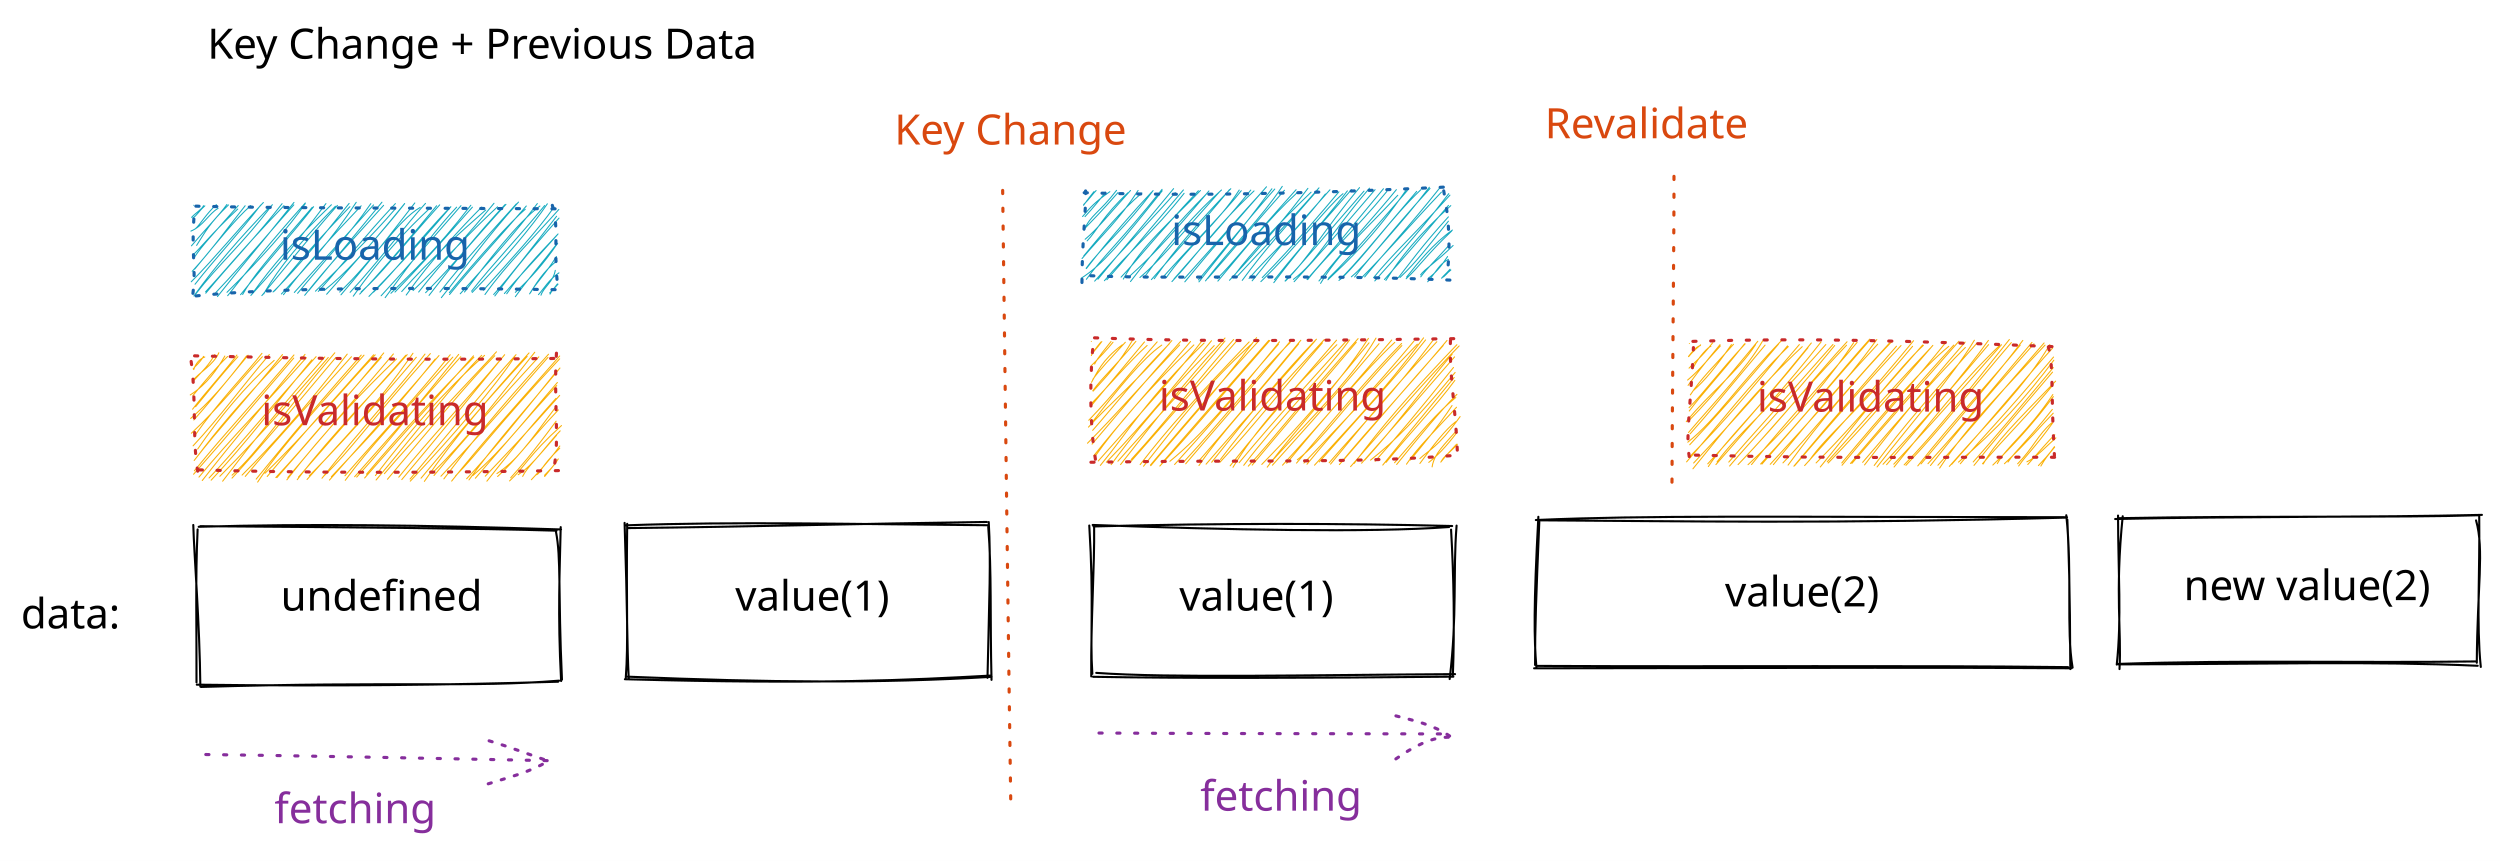
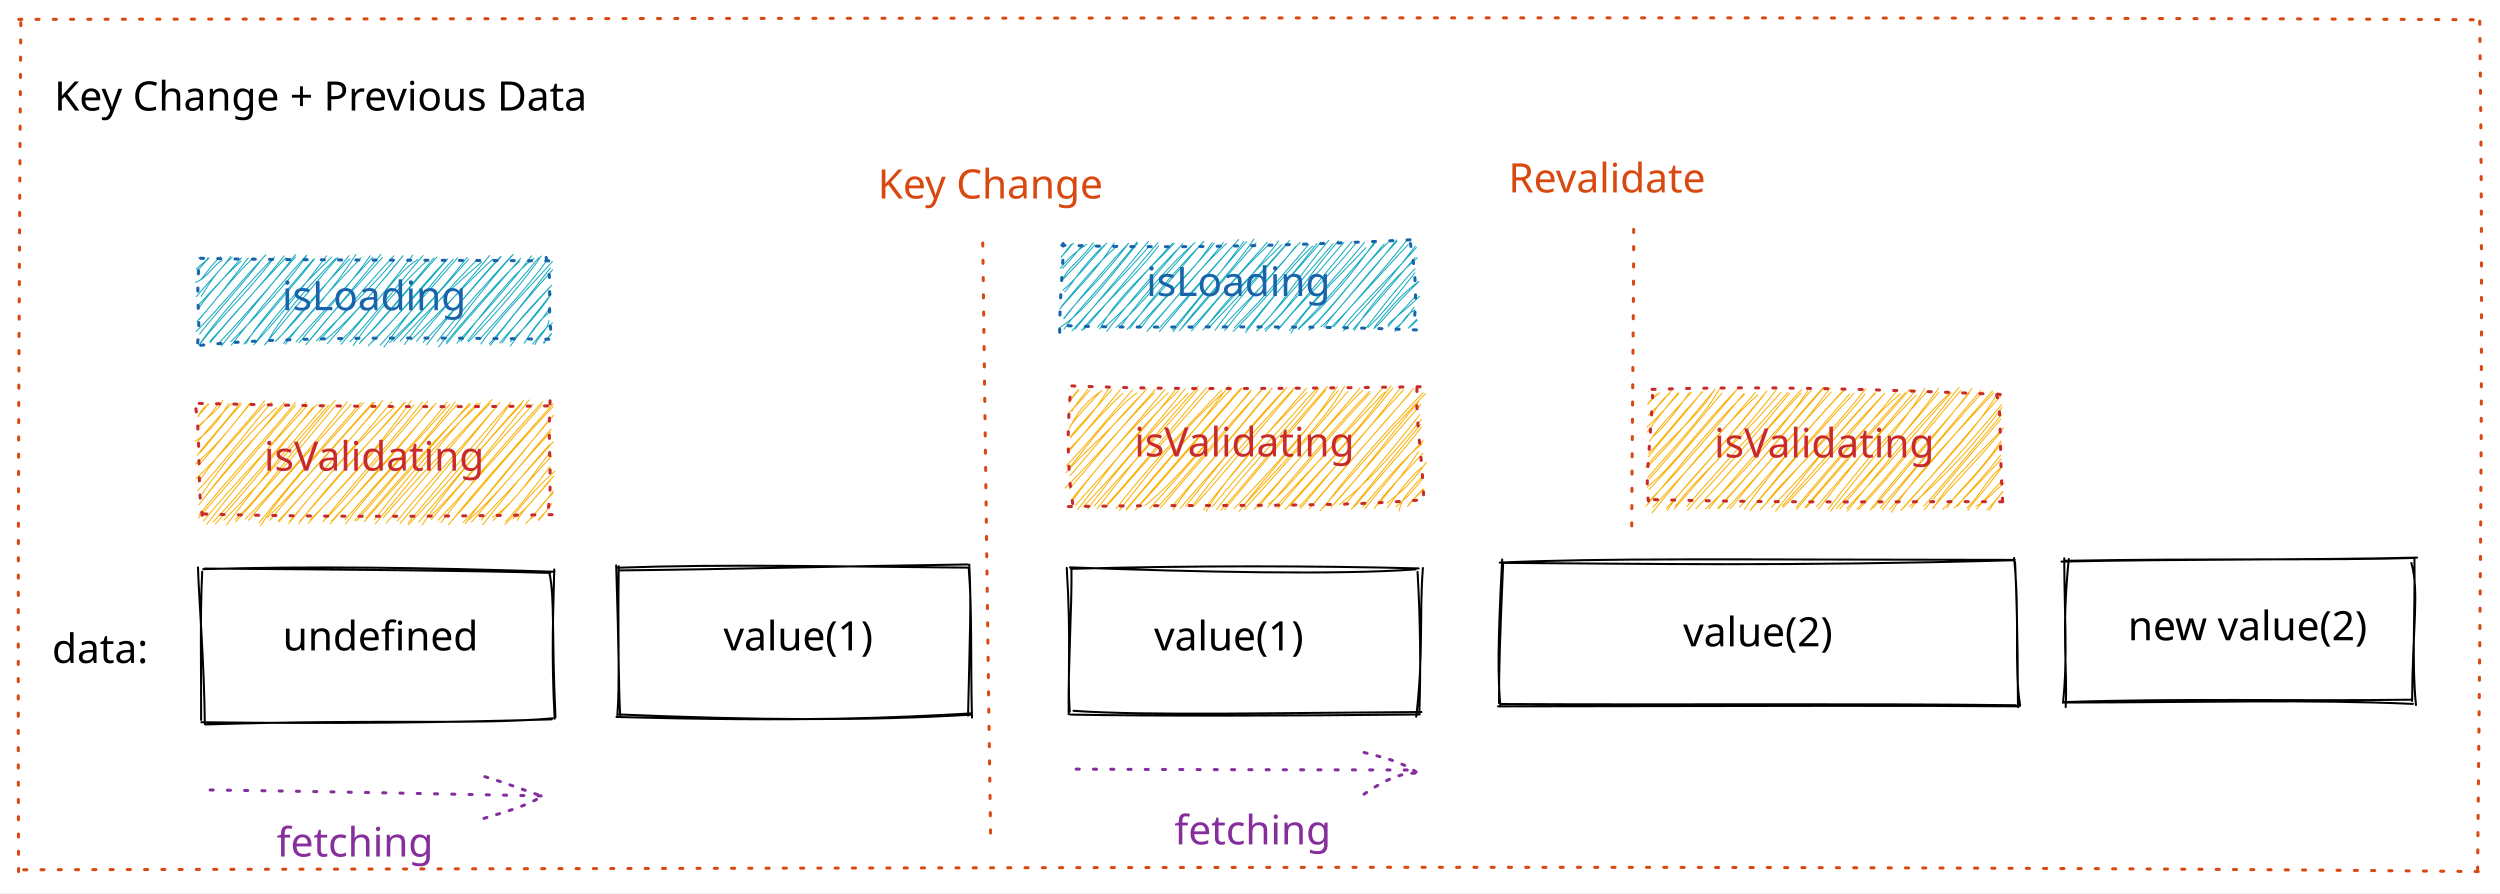
- <svg xmlns="http://www.w3.org/2000/svg" version="1.1" viewBox="0 0 1193.5 411" width="2387" height="822">
+ <svg xmlns="http://www.w3.org/2000/svg" version="1.1" viewBox="0 0 1230.908 439.739" width="2461.815" height="879.479">
  <defs>
    <style>
      @font-face {
        font-family: "Virgil";
        src: url("https://excalidraw.com/Virgil.woff2");
      }
      @font-face {
        font-family: "Cascadia";
        src: url("https://excalidraw.com/Cascadia.woff2");
      }
    </style>
  </defs>
-   <rect x="0" y="0" width="1193.5" height="411" fill="#ffffff" />
-   <g stroke-linecap="round" transform="translate(94 252) rotate(0 86.5 37)">
+   <rect x="0" y="0" width="1230.908" height="439.739" fill="#ffffff" />
+   <g stroke-linecap="round" transform="translate(99.20874 280.7395) rotate(0 86.5 37)">
    <path d="M1.62 -0.8 C67.53 -0.34, 135.26 0.2, 171.68 1.35 M0.85 -0.51 C54.2 -2.07, 107.34 -1.36, 173.83 0.76 M171.38 1.67 C173.96 14.48, 172.36 29.92, 174.28 72.45 M173.68 -0.35 C173.28 19.87, 172.14 40.84, 173.88 73.12 M172.94 72.94 C131.91 76.31, 94.99 73.18, 1.94 75.95 M172.46 73.45 C119.86 75.03, 65.71 75.69, -0.05 74.86 M1.65 75.79 C1.32 45.04, -1.27 14.32, -1.73 -1.37 M-0.19 73.73 C-0.09 48.64, -0.76 23.93, 0.34 0.76" stroke="#000000" stroke-width="1" fill="none" />
  </g>
-   <g transform="translate(134 273.5) rotate(0 45 13)">
+   <g transform="translate(139.2087 302.2395) rotate(0 45 13)">
    <text x="0" y="18" font-family="Virgil, Segoe UI Emoji" font-size="20px" fill="#000000" text-anchor="start" style="white-space: pre;" direction="ltr">undefined</text>
  </g>
-   <g stroke-linecap="round" transform="translate(92.5 170) rotate(0 86.5 28)">
+   <g stroke-linecap="round" transform="translate(97.70874 198.7395) rotate(0 86.5 28)">
    <path d="M0 0 C0 0, 0 0, 0 0 M0 0 C0 0, 0 0, 0 0 M0 6.43 C0.9 3.43, 2.97 1.24, 5.26 0.44 M-0.27 6.13 C0.83 4.59, 2.59 3.6, 4.69 0.14 M-0.72 11.92 C2.61 7.83, 9.55 4.11, 11.97 -1.59 M0.19 11.45 C4.4 6.92, 7.41 4.05, 10.01 -0.69 M-1.67 18.54 C6.48 13.39, 11.28 6.09, 14.84 -0.02 M-0.48 18.95 C4.42 12.94, 10.37 5.83, 16.15 0.19 M-0.56 25.36 C6.59 16.11, 12.22 10.5, 20.6 -0.48 M0.88 24.16 C6.21 17.92, 11.53 10.69, 21.08 0.29 M-1.46 29.75 C6.95 22.5, 15.09 13.39, 25.21 -0.11 M0.02 30.51 C6.08 23.8, 11.31 17.25, 25.94 -0.43 M0.13 38.53 C11.63 21.79, 26.1 7.19, 32.55 -1.32 M-1.14 36.83 C12.64 24.05, 23.41 10, 32.75 0.29 M1.87 44.37 C12.12 29.52, 24.46 14.41, 38.38 2.05 M-0.32 42.84 C12.39 29.26, 23.7 13.72, 36.07 -0.74 M1.43 48.26 C11.09 35.43, 21.02 23.54, 42.38 0.87 M0.2 49.82 C11.94 34.62, 25.01 20.8, 42.36 -0.73 M-0.08 56.4 C17.39 36.7, 33.57 17.29, 47.72 0.95 M0.31 54.76 C15.41 36.09, 30.49 20.3, 47.83 -0.54 M4.06 59.4 C19.1 40.21, 34.47 22.04, 53.11 -0.82 M2.49 57.76 C17.75 39.23, 34.04 22.9, 53.77 0.76 M8.31 59.24 C25.41 41.05, 37.66 24.45, 56.39 1.77 M7.31 58.19 C19.57 45.32, 29.1 33.07, 58.4 0.27 M13.79 59.72 C24.45 45.88, 34.11 32.95, 62.54 0.4 M12.47 57.38 C33.5 36.23, 53.97 12.57, 64.21 0.67 M18.28 56.85 C31.62 44.83, 40.09 30.36, 67.33 -1.57 M18.27 58.25 C30.86 44.67, 42.91 30.31, 67.81 0.66 M23.07 56.81 C38.98 40.91, 51.95 26.22, 73.26 -0.94 M24.6 57.43 C39.3 39.86, 54.9 23.21, 75.26 0.32 M30.5 60.15 C42.4 42.19, 58.87 25, 81.26 -0.44 M29.81 58.72 C39.98 46.39, 49.82 33.76, 79.94 -0.47 M34 55.94 C53.51 37.24, 71.38 15.42, 86.63 -0.6 M35.07 57.46 C48.27 41.58, 62.97 25.07, 85.86 -0.61 M39.7 58 C60.11 34.83, 79.02 12.63, 90.69 -1.5 M39.18 57.97 C54.31 41.89, 69.04 23.39, 89.53 0.63 M44.46 59.06 C62.58 35.7, 81.39 16.17, 96.78 1.36 M44.94 57.92 C61.75 37.77, 78.34 19.14, 95.3 -1.02 M49.41 58.99 C66.96 36.09, 86.65 16.81, 101.89 -0.68 M49.99 57.78 C65.12 40.54, 79.91 23.52, 101.2 -0.38 M54.09 58.89 C70.55 40.31, 85.55 26.16, 104.65 -1.36 M55.14 57.16 C75.68 36.51, 94.69 13.99, 106.25 0.56 M61.93 57.41 C74.05 46.06, 85.15 30.04, 112.94 -1.19 M61.22 58.31 C80.16 34.44, 99.9 13.05, 110.39 -0.95 M65.69 57.58 C78.51 43.75, 90.11 32.85, 115.28 1.39 M64.78 59.18 C83.6 37.89, 101.26 18.37, 117.07 -0.25 M72.33 59.3 C83.35 44.26, 98.23 28.61, 123.68 0.48 M72.19 57.13 C89.06 37.6, 106.6 19.24, 122.44 -0.64 M77.8 57.76 C95.32 38.61, 113.86 14.5, 126.47 -0.8 M76.8 57.59 C87.11 45.82, 100.32 31.16, 127.45 0.31 M82.48 56.38 C98.95 36.79, 117.78 16.49, 133.73 0.55 M81.59 58.18 C96.75 40.78, 110.56 25.89, 133.53 -0.12 M86.74 57.02 C102.49 36.53, 119.77 16.42, 138.83 -0.34 M87.05 59.15 C106.96 35.53, 125.45 11.46, 137.46 -0.36 M91.02 56.13 C105.24 39.43, 121.26 22.92, 144.51 -2.04 M92.48 58.79 C113.1 34.39, 131.72 11.73, 143.7 -0.17 M99.32 58.95 C115 40.35, 129.36 22.75, 148.42 -0.66 M97.88 57.79 C113.26 38.63, 130.11 21.19, 147.21 0.78 M103.37 59.7 C124.41 37.46, 144.52 13.62, 153.2 0.37 M103.26 58.69 C122.38 36.13, 139.63 14.99, 153.85 -0.68 M110.09 59.81 C124.81 38.38, 140.87 19.86, 160.06 -1.51 M108.5 58.29 C121.67 42.59, 135.61 25.75, 159.16 0.17 M113.74 56.01 C130.33 39.67, 142.01 24.29, 162.79 -1.83 M114.7 57.01 C130.47 38.07, 148.15 18.33, 164.74 0.35 M119.41 58.62 C132.25 41.81, 143.59 27.53, 169.36 -0.89 M118 57.35 C129.5 45.1, 139.75 34.37, 169.1 0.61 M123.12 59.67 C136.66 42.72, 148.26 29.85, 174.69 -0.04 M124.93 57.25 C135.82 46.25, 144.75 33.3, 174.68 1.31 M131.39 59.11 C144.78 40.44, 159.89 23.98, 174.82 5.7 M130.29 58.54 C141.73 46.31, 152.54 32.96, 173.33 7.12 M133.27 57 C148.45 43.83, 159.88 28.28, 173.59 12.61 M134.44 58.3 C146.1 44.84, 158.33 30.41, 173.28 14.06 M139.94 59.71 C148.68 48.78, 157.32 37.49, 172.92 20.18 M139.17 57.33 C148.42 47.55, 157.7 37.99, 174.68 18.79 M144.75 56.07 C154.06 49.82, 158.75 43.19, 172.97 24.11 M145.07 57.47 C153.9 49.56, 160.45 40.06, 174.05 25.7 M150.77 59.59 C157.58 53.41, 160.27 46.91, 175.55 33.17 M151.3 58.09 C155.87 52.93, 160.84 47.52, 172.98 31.08 M154.88 56.63 C162.7 51.61, 168.91 41.69, 174.94 35.7 M157.02 57.43 C159.19 53.09, 163.36 49.4, 173.21 37.79 M163.24 56.7 C165.47 56.56, 165.32 52.82, 174.72 44 M161.19 59.02 C164.99 54.86, 168.47 51.52, 174.75 42.93 M167.46 56.91 C169.09 55.14, 172.22 52.27, 173.78 49.41 M167.51 57.49 C169.8 54.7, 172.49 51.48, 174.02 49.1" stroke="#fab005" stroke-width="0.5" fill="none" />
    <path d="M0.4 -0.12 C55.15 1.12, 106.96 2.04, 173.26 1.11 M173.15 -1.39 C171.66 21.28, 175.14 44.02, 171.28 55.6 M174.11 54.66 C112.08 55.73, 53.42 55.9, -0.48 54.23 M1.87 54.93 C-0.79 38.88, 1.39 19.94, -1.43 1.18" stroke="#c92a2a" stroke-width="1.5" fill="none" stroke-dasharray="1.5 7" />
  </g>
-   <g transform="translate(97.5 186) rotate(0 81.5 12)">
+   <g transform="translate(102.7087 214.7395) rotate(0 81.5 12)">
    <text x="81.5" y="17" font-family="Virgil, Segoe UI Emoji" font-size="20px" fill="#c92a2a" text-anchor="middle" style="white-space: pre;" direction="ltr">isValidating</text>
  </g>
-   <g stroke-linecap="round" transform="translate(92.5 98) rotate(0 86.5 21)">
+   <g stroke-linecap="round" transform="translate(97.70874 126.7395) rotate(0 86.5 21)">
    <path d="M0 0 C0 0, 0 0, 0 0 M0 0 C0 0, 0 0, 0 0 M-1.03 5.76 C1.07 3.5, 4.08 1.78, 4.65 0.21 M-0.54 6.13 C1.31 5.09, 2.31 2.92, 5.29 0.28 M-1.35 12.32 C4.53 9.91, 7.15 4.04, 11.6 1.47 M0.73 11.27 C3.07 9.24, 5.77 4.26, 10.79 -0.32 M1.37 19.14 C5.42 12.86, 7.54 8.52, 16.57 -0.16 M-1.1 19.36 C5.38 11.64, 12.35 4.56, 15.82 -0.38 M-0.3 23.63 C2.92 20.78, 8.12 13.85, 21.01 1.78 M0.4 24.68 C3.95 19.28, 8.78 14.26, 21.22 0.15 M-0.74 31.54 C8.85 21.09, 17.19 9.46, 24.53 0.23 M0.45 30.49 C10.22 18.71, 19.99 6.41, 27.22 0.14 M-1.19 36.52 C10.54 24.72, 20.5 12.19, 33.23 -1.32 M0.62 37.69 C10.25 25.34, 21.58 13.53, 31.99 -0.12 M0.73 42.61 C12.31 27.61, 23.24 18.7, 37.52 -0.27 M0.08 43.28 C10.33 29.06, 21.41 16.23, 36.54 0.48 M5.74 41.96 C17.21 28.05, 31.74 12.85, 42.16 -0.75 M5.67 41.27 C14.27 32.1, 20.85 23.52, 43.06 0.17 M11.32 43.58 C19.66 32.94, 28.68 22.59, 47.84 -1.36 M10.52 41.68 C25.2 26.26, 40.24 8.1, 47.76 -0.19 M16.2 43.16 C24.99 31.94, 36.42 17.77, 53.24 -1.1 M15.87 41.55 C31.26 26.4, 45.95 9.89, 53.22 -0.77 M23.34 42.57 C27.66 34.75, 34.92 26.12, 56.58 0.97 M22.34 42.69 C33.96 28.23, 48.17 12.23, 57.21 0.69 M28.03 42.04 C37.74 28.6, 46.99 17.83, 65.7 -0.24 M27.26 43.04 C36.47 32.91, 44.64 23.77, 63.09 -0.79 M33.39 42.34 C40.8 29.34, 51.8 16.55, 67.61 0.47 M32.51 43.12 C45.12 28.1, 56.65 13.5, 68.58 0.06 M38.48 40.96 C45.08 33.99, 52.05 23.86, 74.54 0.68 M37.86 41.39 C45.56 33.65, 53.97 24.63, 74.17 -0.89 M41.85 42.35 C54.77 28.49, 65.67 16.75, 77.55 -1.41 M42.83 42.69 C53.47 28.51, 66.17 14.74, 79.92 0.27 M49.58 42.02 C61.91 27.05, 74.29 14.07, 84.54 -0.78 M48.02 41.61 C59.02 29.23, 69.74 17.81, 85.82 -0.15 M54.87 40.8 C64.67 29.07, 73.95 17.74, 89.84 -1.47 M52.96 42.97 C64.56 28.32, 75.74 16.74, 90.63 0.03 M58.11 41 C71.21 27.97, 84.95 14.92, 96.26 1.67 M59.46 41.13 C70.94 28.43, 81.55 14.85, 96.25 -0.79 M62.4 40.6 C72.17 32.76, 81.29 23.04, 100.68 -0.84 M63.44 42.47 C76.21 27.99, 90.75 11.86, 100.5 -0.53 M69.66 41.43 C85.25 26.82, 97.39 7.2, 108.06 1.04 M70.27 42.75 C77.74 34.04, 85.34 25.16, 105.52 -1.1 M76.15 43.39 C88.65 25.61, 101.71 11.58, 113.05 1.1 M74.64 41.55 C88.47 26.67, 101.24 9.3, 110.63 -0.9 M79.93 41.32 C89.38 33.07, 97.87 21.59, 117.4 -0.2 M79.23 42.41 C87.99 33.35, 98.08 21.82, 115.93 0.24 M83.64 43.5 C93.38 33.31, 103.72 22.99, 122.74 0.7 M85.82 41.48 C96.21 31.31, 106.18 18.05, 122.52 0.81 M91.38 44.09 C105.25 25.12, 117.12 9.74, 125.5 0.9 M89.45 43.2 C101.03 30.53, 110.83 19.55, 127.57 0.2 M94.13 42.01 C103.72 32.54, 115.64 21.55, 132.28 -0.01 M96.07 41.42 C105.55 31.69, 116.88 19.2, 133.02 0.9 M99.28 41.19 C112.45 26.13, 128.91 11.41, 139.4 2.24 M101.43 42.85 C113.39 26.02, 127.39 10.95, 137.44 0.89 M104.7 40.71 C119.42 26.45, 134.13 10.64, 145 0.75 M107.37 41.42 C118.38 27.31, 131.2 14.01, 143.33 -0.95 M112.33 43.02 C122.77 29.42, 136.07 13.03, 148.57 -0.29 M110.69 41.73 C124.72 27.64, 137.27 12.33, 149.04 -0.44 M118.2 44.1 C129.57 29.99, 138.14 17.36, 155.02 -1.52 M117.52 41.42 C128.82 26.88, 141.65 13.11, 154.02 -0.68 M122.02 41.69 C135.87 24.99, 151.79 7.29, 158.26 1.9 M122.12 42.6 C132.96 29.24, 143.92 17.61, 158.75 0.35 M129.25 41.41 C140.08 27.41, 154.17 8.48, 165.24 0.38 M127.23 42.24 C140.31 27.75, 153.49 13.26, 164.02 -0.81 M132.62 41.02 C142.44 28.32, 155.72 14.63, 167.51 0.13 M132.94 41.6 C147.75 26.42, 161.74 9.88, 168.8 -0.7 M138.25 40.57 C151.01 26.38, 164.65 11.53, 172 0.88 M139.02 42.6 C149.26 28.21, 162.93 14.89, 174.28 2 M143.18 42.58 C150.74 34.31, 160.67 21.48, 173.22 5.24 M143.75 43.28 C150.83 33.83, 157.93 24.45, 174.37 6.12 M149.41 42.25 C155.8 32.91, 163.22 24.97, 173.91 13.69 M148.3 42.13 C154.91 34.32, 160.16 29.29, 173.59 14.08 M153.52 43.64 C159.64 35.13, 165.97 28.06, 173.31 18.47 M153.52 41.57 C160.56 35.04, 166.78 28.33, 173.72 18.12 M160.69 41.83 C162.8 38.4, 167.01 31.2, 173.37 26.61 M160.33 42.3 C163.41 37, 167.63 33.28, 173.14 24.47 M165.76 42.93 C167.14 38.9, 171.63 36.59, 172.59 31.07 M164.56 42.66 C167.22 39.75, 169.41 35.62, 174.34 32.26 M170.1 42.4 C170.8 40.82, 172.17 39.54, 173.63 37.52 M169.92 41.84 C171.12 40.78, 172.11 39.55, 173.89 37.67" stroke="#15aabf" stroke-width="0.5" fill="none" />
    <path d="M1.01 0.42 C43.65 1.45, 90.2 1.21, 174.59 1.69 M171.18 0.03 C174.7 11.98, 171.31 20.49, 173.99 40.38 M172.51 40.28 C107.92 39.29, 39.79 39.07, 0.13 43.36 M-0.4 42.04 C1.38 29.12, -1.82 20.92, 0.71 -0.06" stroke="#1864ab" stroke-width="1.5" fill="none" stroke-dasharray="1.5 7" />
  </g>
-   <g transform="translate(97.5 107) rotate(0 81.5 12)">
+   <g transform="translate(102.7087 135.7395) rotate(0 81.5 12)">
    <text x="81.5" y="17" font-family="Virgil, Segoe UI Emoji" font-size="20px" fill="#1864ab" text-anchor="middle" style="white-space: pre;" direction="ltr">isLoading</text>
  </g>
  <g stroke-linecap="round">
-     <g transform="translate(98 361) rotate(0 82.53097 0.6812152)">
+     <g transform="translate(103.2087 389.7395) rotate(0 82.53097 0.6812152)">
      <path d="M0.25 -0.79 C27.73 -0.53, 137.41 1.53, 164.81 2.15" stroke="#862e9c" stroke-width="1.5" fill="none" stroke-dasharray="1.5 7" />
    </g>
-     <g transform="translate(98 361) rotate(0 82.53097 0.6812152)">
+     <g transform="translate(103.2087 389.7395) rotate(0 82.53097 0.6812152)">
      <path d="M135.09 13.19 C144.97 10.04, 154.65 7.78, 163.78 2.31" stroke="#862e9c" stroke-width="1.5" fill="none" stroke-dasharray="1.5 5" />
    </g>
-     <g transform="translate(98 361) rotate(0 82.53097 0.6812152)">
+     <g transform="translate(103.2087 389.7395) rotate(0 82.53097 0.6812152)">
      <path d="M135.51 -7.33 C145.37 -4.44, 154.92 -0.67, 163.78 2.31" stroke="#862e9c" stroke-width="1.5" fill="none" stroke-dasharray="1.5 5" />
    </g>
  </g>
-   <g transform="translate(131 375) rotate(0 38.5 13)">
+   <g transform="translate(136.2087 403.7395) rotate(0 38.5 13)">
    <text x="0" y="18" font-family="Virgil, Segoe UI Emoji" font-size="20px" fill="#862e9c" text-anchor="start" style="white-space: pre;" direction="ltr">fetching</text>
  </g>
-   <g stroke-linecap="round" transform="translate(299.5 251) rotate(0 86.5 36.5)">
+   <g stroke-linecap="round" transform="translate(304.7087 279.7395) rotate(0 86.5 36.5)">
    <path d="M0.26 1.11 C57.15 0.53, 110.11 -1.01, 171.61 -1.82 M-0.86 -0.2 C52.69 -2.13, 105.24 -0.77, 172.33 -0.25 M172.52 -1.77 C173.6 16.99, 172.77 33.12, 171.93 72.6 M172.29 0.59 C174 22.01, 173.12 43.32, 173.85 73.56 M173.21 71.53 C135.33 73.6, 92.83 75.83, -1.17 73.26 M173.92 72.11 C120.57 75.31, 67.47 74.82, 0.04 72.04 M0.68 73.21 C-0.22 56.56, 0.08 40.87, -1.32 -1.37 M-0.74 72.44 C0.5 55.73, -0.57 38.34, -0.08 -0.92" stroke="#000000" stroke-width="1" fill="none" />
  </g>
-   <g transform="translate(351 273.5) rotate(0 36.5 13)">
+   <g transform="translate(356.2087 302.2395) rotate(0 36.5 13)">
    <text x="0" y="18" font-family="Virgil, Segoe UI Emoji" font-size="20px" fill="#000000" text-anchor="start" style="white-space: pre;" direction="ltr">value(1)</text>
  </g>
  <g stroke-linecap="round">
-     <g transform="translate(524 349) rotate(0 84.84163 1.16846)">
+     <g transform="translate(529.2087 377.7395) rotate(0 84.84163 1.16846)">
      <path d="M0.67 0.95 C28.7 1.16, 141.11 1.35, 169.02 1.38" stroke="#862e9c" stroke-width="1.5" fill="none" stroke-dasharray="1.5 7" />
    </g>
-     <g transform="translate(524 349) rotate(0 84.84163 1.16846)">
+     <g transform="translate(529.2087 377.7395) rotate(0 84.84163 1.16846)">
      <path d="M142.4 13.29 C150.13 7.84, 160.13 2.12, 169.05 3.05" stroke="#862e9c" stroke-width="1.5" fill="none" stroke-dasharray="1.5 5" />
    </g>
-     <g transform="translate(524 349) rotate(0 84.84163 1.16846)">
+     <g transform="translate(529.2087 377.7395) rotate(0 84.84163 1.16846)">
      <path d="M142.43 -7.23 C150.18 -5.14, 160.17 -3.33, 169.05 3.05" stroke="#862e9c" stroke-width="1.5" fill="none" stroke-dasharray="1.5 5" />
    </g>
  </g>
-   <g stroke-linecap="round" transform="translate(806.5 164) rotate(0 86.5 27.5)">
+   <g stroke-linecap="round" transform="translate(811.7087 192.7395) rotate(0 86.5 27.5)">
    <path d="M0 0 C0 0, 0 0, 0 0 M0 0 C0 0, 0 0, 0 0 M-0.42 6.18 C1.47 3.88, 2.69 1.86, 5.26 0.96 M-0.34 6.27 C0.75 4.96, 1.78 3.7, 5.37 0.63 M1.64 12.02 C4.39 6.17, 9.5 1.17, 10.26 1.42 M-0.15 11.75 C1.95 9.38, 5.5 6.93, 11.13 -0.35 M-0.61 19.98 C3.31 14.66, 6.18 10.74, 14.63 0.55 M-0.83 17.44 C5.05 12.64, 10.74 5.37, 14.79 1.16 M2.11 22.29 C7.16 17.81, 11.81 12.39, 20.09 0.53 M0.48 24.51 C5.37 16.91, 11.65 11, 21.07 0.37 M-0.05 32.21 C6.6 23.28, 13.99 15.75, 26.39 0.11 M-0.15 30.62 C7.49 22.92, 13.9 13.78, 26.64 0.15 M-1.47 37.3 C8.9 24.26, 23.12 13.66, 31.6 0.54 M-0.27 36.87 C12.86 23.51, 24.69 8.36, 32.67 -1.07 M-0.39 42.48 C12.61 27.2, 27.2 12.23, 34.99 -1.24 M0.36 43.12 C9.37 33.07, 16.62 24.07, 36.15 0.76 M-0.73 47.1 C12.76 36.44, 24.38 18.56, 44.4 -1.84 M0.18 48.32 C12.09 35.69, 24.64 21.4, 42.52 0.33 M-1.32 56.5 C14.81 38.02, 28.89 19.14, 47.24 1.47 M-0.14 54.33 C17.09 37.11, 31.97 18.86, 46.86 1.13 M1.71 59.8 C17.59 40.24, 31.84 22.2, 53.88 1.5 M2.04 57.04 C20.74 37.33, 39.66 15.87, 52.5 0.5 M9.06 58.73 C17.78 45.53, 30.89 34.05, 56.62 2.02 M8.78 57.44 C24.78 40.18, 41.3 20.53, 58.22 -0.25 M13.23 56.49 C23.54 42.53, 37.6 31.71, 65.14 0.49 M12.68 57.79 C30.12 37.59, 48.13 18.3, 62.87 -0.77 M19.22 58.48 C30.8 44.7, 43.09 33.07, 69.38 0.95 M18.82 56.6 C28.4 45.35, 39.41 33.62, 68.55 0.46 M24.81 56.16 C37.76 42.85, 48.99 28.37, 75.03 0.8 M23.25 57.8 C43.84 36.56, 62.09 13.19, 75.27 -0.83 M28.01 57.84 C51.16 36.36, 69.23 13.46, 78.45 -0.4 M29.68 57.78 C47.28 35.95, 65.84 16.59, 80.07 -0.54 M34.02 57.51 C54.88 35.15, 72.39 13.12, 86.1 -2.09 M34.65 57.56 C54.11 35.15, 74.1 12.28, 85.74 -1.17 M38.61 57.65 C56.56 37.93, 73.17 20.55, 89.49 -1.91 M40.11 57.81 C52 43.4, 64.43 27.92, 89.91 0.33 M47.13 58.04 C62.21 37.22, 81.66 14.68, 96.61 -0.92 M44.68 56.98 C58.51 42.62, 71.41 26.05, 95.72 -0.41 M49.9 58.55 C68.74 35.89, 86.11 16.23, 98.88 1.29 M50.22 58.37 C67.84 37.76, 86.37 16.66, 101.04 0.98 M57.17 56 C65.77 43.48, 79.46 33.71, 106.56 1.33 M55.03 58.27 C70.76 40.64, 85.9 24.39, 107.03 -1.34 M62.51 58.93 C81.74 35.36, 100.11 11.59, 111.73 0.89 M60.51 57 C72.43 45.19, 83.14 32.92, 111.38 0.7 M65.84 56.45 C76.63 44.49, 90.46 28.29, 115.01 2.24 M66.28 57.04 C86.17 36.73, 103.86 14.98, 116.23 0.9 M72.77 57 C92.83 32.96, 111.88 11.11, 123.84 1.34 M72.89 58.11 C90.68 36.48, 108.15 17.36, 122.69 -0.86 M77.6 57.22 C92.06 40.36, 103.68 27.33, 128.68 -1.1 M76.91 57.25 C94.95 36.21, 111.55 16.63, 126.22 0.74 M82.73 56.72 C99.54 37.01, 118.85 14.6, 131.76 1.88 M83.64 57.95 C102.44 33.53, 121.68 10.7, 131.66 -0.71 M89.61 58.92 C106.11 37.74, 125.51 15.91, 136.07 -1.58 M88.26 58.2 C101.83 39.97, 116.39 23.39, 137.35 -0.25 M94.16 57.85 C111.79 37.32, 132.29 13.25, 142.75 -1.47 M92.45 57.64 C111.76 37.28, 128.93 17.04, 142.84 0.52 M97.74 58.95 C114.62 38.4, 128.29 20.05, 148.04 0.99 M97.59 57.58 C108.26 46.3, 119.01 34.67, 149 0.59 M102.55 57.91 C117.2 42.86, 131.62 24.53, 152.76 -1.91 M103.39 58.16 C120.34 40.42, 134.57 21.84, 153.7 -0.44 M110.6 57.47 C127.99 36.78, 145.78 16.26, 159.19 -1.48 M109.05 58.42 C125.64 37.37, 143.26 18.71, 157.94 0.79 M115.11 58.23 C127.45 42.64, 135.79 32.33, 164.51 0.13 M113.92 57.36 C131 38.63, 147.18 18.81, 163.57 -0.53 M119.5 59.45 C132.86 39.07, 149.99 22.24, 169.8 0.75 M118.66 58.1 C131.98 43.38, 146.01 26.39, 169.35 -0.27 M124.11 58.65 C142.76 37.37, 160.45 20.15, 172.09 0.53 M125.24 57.68 C144.79 35.86, 163.11 13.31, 173.38 2.21 M128.48 56.62 C146.67 41.38, 160.71 25.69, 174 7.97 M129.36 57.39 C138.74 45.97, 149.5 35.5, 173.86 6.45 M135.51 56.54 C144.89 46.03, 156.09 32.68, 173.75 11.49 M135.9 58.17 C144 48.1, 153.14 37.36, 173.38 13.64 M140.29 57.49 C146.36 46.9, 155.25 38.15, 174.84 17.96 M139.94 57.39 C151.73 43.73, 164.17 31.47, 173.75 19.55 M147.02 57.32 C151.51 49.15, 161.47 42.49, 173.53 24.36 M144.88 58.01 C154.25 48.96, 163.66 38.84, 173.78 25.35 M150.42 57.38 C160.97 47.41, 168.59 38.5, 173.71 33.25 M152.12 56.59 C155.8 50.99, 161.34 46.62, 173.28 31.46 M156.72 57.42 C163.79 50.29, 166.65 43.28, 173 37.85 M157.21 58.46 C160.95 53.02, 164.43 50.41, 173.48 37.86 M161.15 56.46 C165.68 54.41, 170.74 48.71, 174.98 45.04 M161.56 57.76 C167.14 51.4, 171.22 46.76, 174.43 43.52 M167.81 58.49 C169.79 55.04, 170.88 53.69, 174.38 49.47 M166.65 58.27 C169.17 55.54, 171.15 53.66, 174.29 49.24" stroke="#fab005" stroke-width="0.5" fill="none" />
    <path d="M1.69 -1.03 C54.28 -2.76, 106.43 -1.34, 174.67 1.53 M171.38 1.67 C174 10.42, 172.4 21.8, 174.28 53.45 M174.36 54.3 C127.16 54.04, 77.17 55.15, 1.77 53.25 M-0.06 53.94 C-1.85 44.12, 0.79 28.41, 1.94 1.95" stroke="#c92a2a" stroke-width="1.5" fill="none" stroke-dasharray="1.5 7" />
  </g>
-   <g transform="translate(811.5 179.5) rotate(0 81.5 12)">
+   <g transform="translate(816.7087 208.2395) rotate(0 81.5 12)">
    <text x="81.5" y="17" font-family="Virgil, Segoe UI Emoji" font-size="20px" fill="#c92a2a" text-anchor="middle" style="white-space: pre;" direction="ltr">isValidating</text>
  </g>
-   <g stroke-linecap="round" transform="translate(521.5 252) rotate(0 86 35.5)">
+   <g stroke-linecap="round" transform="translate(526.7087 280.7395) rotate(0 86 35.5)">
    <path d="M0.15 -1.39 C63.43 0.92, 132.17 2.41, 170.28 -0.4 M0.55 -0.67 C59.83 -2.3, 120.8 -2.21, 171.76 -0.88 M173.87 -1.07 C172.08 21.79, 174.25 41.75, 170.57 72.18 M171.24 0.85 C172.54 23.1, 172.95 48.6, 172.1 70.27 M173.14 69.83 C104.65 70.2, 36.69 71.77, 1.85 69.23 M172.33 71.04 C105.97 71.74, 41.01 71.86, 0.34 71.1 M-0.02 69.68 C-1.23 51.39, 0.81 35.94, -1.48 -1.11 M-0.54 70.92 C-0.78 44.58, 1.1 18.48, 0.84 -0.97" stroke="#000000" stroke-width="1" fill="none" />
  </g>
-   <g transform="translate(99 10) rotate(0 143.5 13)">
+   <g transform="translate(26.70375 36.42591) rotate(0 143.5 13)">
    <text x="0" y="18" font-family="Virgil, Segoe UI Emoji" font-size="20px" fill="#000000" text-anchor="start" style="white-space: pre;" direction="ltr">Key Change + Previous Data</text>
  </g>
  <g stroke-linecap="round">
-     <g transform="translate(479.5 92) rotate(0 1.094687 144.4546)">
+     <g transform="translate(484.7087 120.7395) rotate(0 1.094687 144.4546)">
      <path d="M-0.83 -1.09 C-0.23 47.23, 2.23 241.82, 3.02 290" stroke="#d9480f" stroke-width="1.5" fill="none" stroke-dasharray="1.5 7" />
    </g>
  </g>
-   <g transform="translate(427 51) rotate(0 55 13)">
+   <g transform="translate(432.2087 79.7395) rotate(0 55 13)">
    <text x="0" y="18" font-family="Virgil, Segoe UI Emoji" font-size="20px" fill="#d9480f" text-anchor="start" style="white-space: pre;" direction="ltr">Key Change</text>
  </g>
-   <g transform="translate(563 273.5) rotate(0 36.5 13)">
+   <g transform="translate(568.2087 302.2395) rotate(0 36.5 13)">
    <text x="0" y="18" font-family="Virgil, Segoe UI Emoji" font-size="20px" fill="#000000" text-anchor="start" style="white-space: pre;" direction="ltr">value(1)</text>
  </g>
-   <g stroke-linecap="round" transform="translate(521 163) rotate(0 86.5 28)">
+   <g stroke-linecap="round" transform="translate(526.2087 191.7395) rotate(0 86.5 28)">
    <path d="M0 0 C0 0, 0 0, 0 0 M0 0 C0 0, 0 0, 0 0 M0.34 5.81 C0.55 5.58, 2.05 3.32, 4.56 0.3 M0.01 6.73 C0.43 5.34, 2.28 3.84, 5.01 0.07 M1.58 10.8 C2.87 7.87, 7.54 2.45, 9.4 0.05 M-0.18 11.73 C3.89 7.83, 7.77 3.54, 10.35 0.38 M0.1 19.51 C2.64 15.24, 4.69 9.17, 14.79 1.6 M0.71 18.11 C3.98 13.53, 9.39 7.84, 16.23 0.4 M0.87 23.72 C7.43 16.54, 13.72 9.91, 19.8 -0.8 M0.7 23.56 C5.45 16.92, 11.14 12.3, 21.27 -0.04 M-0.17 29.87 C7.62 21.99, 17.8 9.91, 26.63 1.94 M-0.14 30.81 C6.1 23.39, 12.76 15.28, 25.36 0.25 M0.39 38.59 C12.69 22.78, 24.35 8.22, 33.62 1.75 M-1.22 37.63 C11.22 24.75, 20.66 12.22, 31.43 0.22 M-1.36 40.9 C8.65 29.74, 21.9 19.16, 38.43 -0.4 M0.64 42.45 C11.63 30.01, 21.78 16.68, 37.2 1.16 M-1.83 48.59 C11.43 35.42, 25.55 18.96, 42.17 1.7 M0.35 49.02 C13.94 33.01, 26.75 17.74, 42.56 0.06 M1.52 55.21 C12.17 40.2, 25.84 24.3, 48.93 1.68 M1.18 54.54 C13.32 39.2, 26.84 24.36, 47.37 0.04 M4.31 59.18 C17.22 43.61, 26.58 27.4, 53.84 0.77 M3.31 57.06 C23.46 34.41, 43.12 12.7, 52.84 -0.28 M9.45 58.83 C27.56 33.92, 48.33 12.64, 58.66 2 M7.18 57.68 C25.58 38.91, 42.91 16.94, 57.35 -0.33 M13.96 58.77 C30.72 37.46, 44.07 19.89, 63.81 -1.62 M12.7 57.18 C31.03 36.39, 50.64 16.06, 63.8 -0.22 M19.05 56.35 C36.45 37.51, 52.84 15.82, 67.95 -0.91 M18.55 57.69 C35.42 38.64, 53.43 17.93, 69.47 -0.29 M24.93 59.58 C41.48 38.71, 55.17 20.51, 76.03 1.67 M23.3 58.8 C36.73 41.43, 49.36 27.45, 75.34 0.24 M28.37 59.32 C43.54 41.1, 61.02 22.24, 78.88 -1.78 M28.22 59.03 C47.09 36.5, 65.37 15.44, 79.94 -0.26 M32.71 59.48 C47.8 43.34, 62.43 25.45, 85.23 -0.47 M33.63 58.17 C53.33 35.35, 72.5 13.52, 84.71 -0.51 M37.51 57.21 C53.74 44.01, 66.05 28, 89.33 1.35 M39.75 58.75 C53.7 43.51, 66.93 28.3, 89.82 0.2 M44.54 57.07 C62.04 38.2, 80.35 14.89, 94.94 0.51 M45.05 58.42 C56.6 44.77, 67.84 32.31, 95.52 -0.7 M51.38 59.24 C61.92 43.65, 74.34 31.26, 98.97 1.17 M51.07 57.34 C65.17 41.14, 81.76 21.67, 100.01 -0.55 M57.46 57.67 C75.84 34.6, 91.26 15.61, 107.46 -1.06 M54.79 58.59 C74.07 36.19, 94.42 13.99, 106.75 -0.16 M61.65 56.33 C74.9 38.72, 90.61 21.33, 111.22 -0.89 M61.46 57.63 C77.81 40.07, 93.16 20.29, 110.3 0.71 M67.63 60.08 C78.25 42.48, 92.83 26.14, 117.2 1.58 M66.28 59.37 C76.9 45.97, 88.26 32.45, 117.06 -0.59 M72.76 59.14 C89 37.66, 110.28 16.84, 123.33 -0.71 M70.56 57.88 C88.62 36.04, 107.69 15.54, 122.33 -0.89 M74.94 59.54 C87.51 46.08, 98.81 30.6, 127.35 -1.34 M76.79 59.04 C87.66 46.11, 98.3 33.4, 126.47 0.46 M83.97 60.02 C98.85 40.24, 117.37 21.61, 132.27 -1.45 M81.38 58.71 C93.43 46.42, 106.04 33.09, 132.58 0.68 M85.14 58.28 C103.88 37.48, 124.73 17.64, 135.89 -1.59 M86.46 59.08 C97.23 47.04, 109.4 34.03, 137.35 1.07 M91.28 59.07 C112.78 35.62, 131.05 13.22, 144.85 0.47 M93.27 58.15 C109.49 38.34, 127.11 18.74, 143.41 -0.68 M98.36 56.48 C110.6 46.98, 119.61 31.96, 148.24 1.99 M97.97 58.08 C115.33 37.86, 132.39 16.87, 148.13 0.97 M101.5 58.07 C120.05 38.61, 137.51 19.95, 155.62 1.34 M102.97 58.62 C117.72 40.45, 134.49 23.32, 154.03 -0.18 M106.56 59.07 C123.55 40.36, 139.39 24.3, 158.61 -1.71 M108.83 57.52 C126.7 37.25, 146.87 15.44, 159.57 -0.71 M114.21 58.56 C127.63 42.4, 138.08 28.86, 164.94 0.15 M113.55 57.92 C128.78 40.2, 144.28 24.86, 163.53 -1.13 M119.46 57.67 C136.66 38.06, 150.48 21.49, 167.99 1.95 M118.43 58.78 C133.62 40.27, 149.04 24.3, 169.8 -0.47 M123.76 59.77 C142.4 38.49, 161.94 16.07, 175.6 2.15 M125.45 58.26 C138.3 41.06, 152.48 24.49, 174.51 1.57 M130.55 56.64 C144.76 41.1, 158.11 22.75, 172.24 6.08 M129.03 58.13 C143.5 41.87, 158.42 24.64, 173.41 7.38 M133.31 56.66 C145.61 46.9, 154.7 37.64, 173.67 14.82 M135.46 57.2 C146.28 45.19, 156.21 33.27, 172.89 12.44 M139.13 59.03 C148.85 46.92, 156.28 37.77, 173.22 17.22 M140.72 57.72 C151.66 44.18, 165.01 30.31, 173.54 18.62 M144.77 57.91 C156.86 44.01, 164.96 33.96, 173.99 26.78 M145.76 58.75 C157.21 44.61, 166.84 32.94, 174.52 25.28 M152.25 56.65 C156.08 52.03, 165.67 40.78, 172.2 30.61 M150.46 58.6 C156.18 50.03, 163.64 43.29, 174.34 31.41 M156.86 55.92 C160.78 52.06, 165.18 51.02, 176.06 35.89 M156.86 58.25 C163.09 49.77, 169.21 41.93, 173.91 38.33 M162.69 59.89 C163.69 53.5, 168.51 49.32, 174.57 42.33 M161.1 57.74 C164.83 54.85, 168.98 50.77, 174.65 43.33 M167.06 57.24 C168.54 54.56, 170.72 53.57, 174.74 49.08 M166.83 57.61 C169.27 54.51, 172.01 51.56, 174.36 49.07" stroke="#fab005" stroke-width="0.5" fill="none" />
    <path d="M1.53 -1.72 C35.76 -0.46, 70.71 0.23, 174.11 -1.34 M171.45 -0.48 C170.75 15.55, 173.88 30.15, 174.87 54.93 M171.25 54.57 C125.78 58.24, 76.13 56.47, -1.52 57.69 M1.95 56.21 C-1.06 37.93, -0.68 15.03, 1.14 -1.17" stroke="#c92a2a" stroke-width="1.5" fill="none" stroke-dasharray="1.5 7" />
  </g>
-   <g transform="translate(526 179) rotate(0 81.5 12)">
+   <g transform="translate(531.2087 207.7395) rotate(0 81.5 12)">
    <text x="81.5" y="17" font-family="Virgil, Segoe UI Emoji" font-size="20px" fill="#c92a2a" text-anchor="middle" style="white-space: pre;" direction="ltr">isValidating</text>
  </g>
-   <g stroke-linecap="round" transform="translate(518 91) rotate(0 86.5 21)">
+   <g stroke-linecap="round" transform="translate(523.2087 119.7395) rotate(0 86.5 21)">
    <path d="M0 0 C0 0, 0 0, 0 0 M0 0 C0 0, 0 0, 0 0 M-0.71 7 C1.28 4.16, 2.77 2.35, 4.25 0.5 M-0.65 6.64 C2.15 3.96, 3.88 1.29, 5.28 -0.02 M-1.17 12.37 C2.37 8.2, 4.61 5.51, 11.83 0.52 M-0.01 12.42 C3.8 8.32, 7.52 3.73, 9.85 0.7 M-0.39 18.84 C2.39 11.82, 6.92 10.55, 15.05 -0.13 M-0.34 18.31 C4.06 13.66, 7.18 10.7, 15.75 0.92 M0.99 24 C5.69 19.15, 8.86 11.73, 20.51 0.99 M0.06 23.22 C6.04 18.26, 11.98 10.64, 21.71 -0.06 M-1.43 32.42 C7.77 21.57, 16.53 13.68, 25.32 -0.07 M-0.6 31.15 C8.34 20.37, 16.96 9.87, 27.13 1.1 M0.53 37.07 C8.78 26.02, 19.72 17.32, 32.48 -0.01 M0.64 37.2 C11.98 22.64, 23.93 9.02, 31.84 0.66 M-1.85 41.85 C8.45 35.32, 17.12 24.77, 36.84 0.09 M0.64 42.34 C7.96 32.05, 16.92 24.27, 36.77 -0.6 M4.59 43.21 C21.23 24.33, 34.75 10.71, 43.07 0.96 M6.15 42.29 C15.81 30.37, 27.67 16.92, 42.27 -0.94 M9.25 43 C20.2 29.8, 32.97 19.61, 47.29 1.29 M10.44 42.53 C18.56 33.48, 27.53 22.43, 46.96 -0.32 M18.27 42.23 C27.22 25.85, 41.46 14.38, 55.09 -0.05 M17.2 41.31 C25.15 33.07, 33.08 22.44, 54.09 0.07 M21.56 40.6 C30.25 32.67, 38.02 25.2, 59.13 0.17 M21.7 43.41 C32.88 28.95, 43.42 16.13, 58.36 1.17 M28.8 40.67 C39.25 26.12, 53.97 9.37, 65.14 -0.29 M26.18 41.48 C35.1 33.99, 42.62 24.68, 64.26 0.5 M33.05 42.05 C43.82 26.97, 55.34 13.76, 69.58 -0.91 M31.68 42.48 C42.58 30.01, 53.04 18.67, 68.96 -0.48 M38.79 41.54 C48.32 27.57, 63.39 15.65, 73.6 -0.27 M37.39 41.1 C51.32 25.56, 67.18 9.57, 74.58 0.06 M41.48 43.43 C52.34 32.12, 60.8 18.94, 80.67 0.15 M42.49 42.13 C56.19 26.39, 70.5 10.63, 79.11 -0.25 M47.63 43.55 C61.89 26.23, 74.8 11.66, 86.62 -1.82 M47.51 41.89 C61.5 26.33, 75.55 10.35, 84.71 0.35 M54.38 43.56 C63.63 31.73, 73.08 20.71, 89.2 -0.87 M54.13 42.64 C64.75 30.1, 74.12 17.94, 90.56 -0.74 M57.51 43.1 C70.86 25.77, 83.84 13.57, 94.15 -2.02 M58.57 41.96 C69.75 29.39, 81.26 15.53, 95.19 -0.16 M63.06 41.99 C70.26 35.12, 77.48 25.39, 100.75 -0.44 M63.41 43.19 C76.65 27.43, 87.74 13.41, 101.37 0.88 M71.37 40.37 C79.21 29.71, 93.38 14.75, 107.9 0.76 M68.96 42.8 C84.24 26.62, 97.86 10.24, 106.39 -1.08 M72.62 40.96 C84.35 28.26, 97.95 14.49, 111.68 -1.31 M75.05 42.84 C85.31 28.77, 95.96 17.06, 110.98 -0.21 M78.29 41.95 C87.57 30.97, 97.45 23.55, 114.73 1.63 M79.78 43.05 C90.52 29.67, 101.8 16.39, 116.91 -0.39 M83.94 43.45 C101.1 26.85, 115.41 7.87, 123.13 1.47 M84.61 41.54 C99.67 26.15, 113.65 9.58, 121.2 0.58 M90.11 43.94 C104.47 25.08, 119.48 7.88, 125.23 0.14 M90.47 42.47 C98.53 32.31, 106.58 22.93, 127.17 -0.45 M95.68 43.16 C106.88 32.11, 114.28 18.42, 131.03 -1.43 M95.49 43.14 C104.8 33.69, 111.6 24.89, 133.18 0.23 M99.47 42.37 C110.69 34.1, 116.21 21.53, 135.8 -1.16 M99.82 43.48 C111.79 30.72, 121.53 19.29, 138.46 -0.45 M106.28 42.49 C115.22 30.95, 128.86 19.01, 144.08 0.4 M105.97 42.38 C115.68 31.54, 125.97 19.03, 142.45 -0.89 M112.45 44.28 C120.65 30.37, 132.95 19.75, 149.29 2.23 M111.67 43.14 C124.68 26.78, 139.44 10.94, 148.62 -0.45 M115.95 42.57 C125.44 33.51, 137.47 22.64, 153.77 -0.94 M116.2 41.87 C128.64 29.65, 138.64 17.44, 153.87 -0.03 M121.91 42.41 C134.39 30.5, 145.72 13.41, 160.34 -0.46 M121.22 42.9 C129.98 34.24, 138.39 23.7, 158.32 0.37 M128.7 41.26 C137.48 29.47, 150.45 16.63, 164.37 -1.6 M127.15 41.15 C135.64 34.07, 142.59 23.16, 164.69 -1.03 M133.5 41.21 C142.48 30.2, 154.56 17.39, 169.35 -1.3 M132.01 41.59 C143.41 30.3, 154.75 16.91, 170.12 0.73 M138.32 43.12 C147.54 32.43, 155.69 24.91, 173.62 1.47 M137.7 41.61 C146.39 30.81, 157.29 20.84, 174.2 2.16 M143.63 42.86 C150.47 32.04, 159.26 21.06, 174.6 7.17 M142.94 42.44 C152.03 32.18, 159.49 23.64, 173.49 7.05 M150.37 41.45 C157.97 34.35, 163.62 26.84, 173.46 14.6 M149.55 41.55 C154.83 35.06, 160.31 26.99, 173.46 12.53 M153.52 41.26 C158.96 34.46, 166.33 25.2, 175.38 18.83 M153.3 42.07 C159.44 36.47, 163.11 30.58, 175.02 19.3 M160.19 40.23 C161.79 37.73, 167.6 34.22, 175.71 26.21 M160.27 41.17 C163.06 37.25, 168.06 32.59, 173.99 25.82 M163.58 43.52 C168.16 38.07, 168.87 35.33, 173.49 32.81 M163.97 41.75 C167.02 39.53, 169.65 36.73, 173.07 31.49 M170.43 41.44 C171.62 41.3, 172.69 39.34, 174.63 37.91 M170.25 41.84 C170.96 40.74, 171.96 40.11, 174.25 37.53" stroke="#15aabf" stroke-width="0.5" fill="none" />
    <path d="M-0.4 0.99 C64.72 3.16, 133.77 0.15, 172.51 -1.72 M171.23 0.13 C174.04 14.59, 174.55 29.51, 172.6 42.04 M174.18 42.71 C105.73 39.71, 37.08 42.46, 1.12 40.57 M-1.47 43.86 C-1.49 24.23, 0.73 7.5, 0.26 0.15" stroke="#1864ab" stroke-width="1.5" fill="none" stroke-dasharray="1.5 7" />
  </g>
-   <g transform="translate(523 100) rotate(0 81.5 12)">
+   <g transform="translate(528.2087 128.7395) rotate(0 81.5 12)">
    <text x="81.5" y="17" font-family="Virgil, Segoe UI Emoji" font-size="20px" fill="#1864ab" text-anchor="middle" style="white-space: pre;" direction="ltr">isLoading</text>
  </g>
-   <g transform="translate(573 369) rotate(0 38.5 13)">
+   <g transform="translate(578.2087 397.7395) rotate(0 38.5 13)">
    <text x="0" y="18" font-family="Virgil, Segoe UI Emoji" font-size="20px" fill="#862e9c" text-anchor="start" style="white-space: pre;" direction="ltr">fetching</text>
  </g>
-   <g stroke-linecap="round" transform="translate(733.5 247.5) rotate(0 127 35.5)">
+   <g stroke-linecap="round" transform="translate(738.7087 276.2395) rotate(0 127 35.5)">
    <path d="M1.35 0.9 C70.02 1.26, 140.81 2.7, 252.75 -0.39 M-0.28 0.76 C53.31 -1.57, 107.5 -0.69, 253.29 -0.58 M252.94 -1.52 C255.95 26.62, 252.82 52.94, 255.95 71.21 M253.45 0.57 C254.08 16.23, 254.74 32.15, 254.86 71.92 M255.45 71.54 C200.35 71.14, 145.27 71.3, -1.11 71.55 M253.78 70.99 C174.61 70.05, 95.76 70.87, 0.61 70.4 M-0.66 69.93 C-0.68 51.79, -0.18 38.19, 1.36 1.68 M-0.02 71.07 C-1.17 57.36, -1.39 42.01, 0.91 -0.78" stroke="#000000" stroke-width="1" fill="none" />
  </g>
-   <g transform="translate(823.5 271.5) rotate(0 41 13)">
+   <g transform="translate(828.7087 300.2395) rotate(0 41 13)">
    <text x="0" y="18" font-family="Virgil, Segoe UI Emoji" font-size="20px" fill="#000000" text-anchor="start" style="white-space: pre;" direction="ltr">value(2)</text>
  </g>
  <g stroke-linecap="round">
-     <g transform="translate(798.5 85) rotate(0 0.1886071 72.58179)">
+     <g transform="translate(803.7087 113.7395) rotate(0 0.1886071 72.58179)">
      <path d="M0.66 -0.81 C0.78 23.36, -0.31 121.49, -0.3 145.97" stroke="#d9480f" stroke-width="1.5" fill="none" stroke-dasharray="1.5 7" />
    </g>
  </g>
-   <g transform="translate(737.5 48) rotate(0 53 13)">
+   <g transform="translate(742.7087 76.7395) rotate(0 53 13)">
    <text x="0" y="18" font-family="Virgil, Segoe UI Emoji" font-size="20px" fill="#d9480f" text-anchor="start" style="white-space: pre;" direction="ltr">Revalidate</text>
  </g>
-   <g stroke-linecap="round" transform="translate(1011.5 246.5) rotate(0 86 35.5)">
+   <g stroke-linecap="round" transform="translate(1016.709 275.2395) rotate(0 86 35.5)">
    <path d="M-1.72 1.28 C59.58 -0.06, 120.47 0.55, 173.36 -0.7 M0.02 0.88 C66.82 -0.37, 135.99 0.7, 171.97 -0.53 M170.57 1.94 C174.55 16.1, 171.14 33.65, 170.92 69.9 M172.08 -0.05 C172.44 26.27, 170.7 51.47, 172.83 71.89 M170.4 69.27 C113.32 70.02, 57.58 68.49, -0.39 70.45 M171.34 71.34 C121.36 69.09, 68.65 70.57, -0.2 70.67 M0.35 72.91 C1.41 55.18, -1.89 37.22, 1.88 -0.03 M-0.96 70.77 C1.43 48.43, -0.29 27.63, -0.35 -0.36" stroke="#000000" stroke-width="1" fill="none" />
  </g>
-   <g transform="translate(1042.5 268.5) rotate(0 62 13)">
+   <g transform="translate(1047.709 297.2395) rotate(0 62 13)">
    <text x="0" y="18" font-family="Virgil, Segoe UI Emoji" font-size="20px" fill="#000000" text-anchor="start" style="white-space: pre;" direction="ltr">new value(2)</text>
  </g>
-   <g transform="translate(10 282) rotate(0 27.5 13)">
+   <g transform="translate(25.61986 308.4259) rotate(0 27.5 13)">
    <text x="0" y="18" font-family="Virgil, Segoe UI Emoji" font-size="20px" fill="#000000" text-anchor="start" style="white-space: pre;" direction="ltr">data:</text>
  </g>
+   <g stroke-linecap="round" transform="translate(10 10) rotate(0 605.4539 209.1671)">
+     <path d="M-0.76 -0.47 C479.04 -1.12, 957.8 -1.85, 1210.26 -0.26 M1210.93 0.45 C1212.77 132.75, 1211.41 264.02, 1209.88 418.72 M1210.18 419.11 C866.65 415.68, 522.03 417.26, 0.61 418.25 M-0.86 419.13 C-1.42 261.35, -0.42 105.16, 0.23 0.48" stroke="#d9480f" stroke-width="1.5" fill="none" stroke-dasharray="1.5 7" />
+   </g>
</svg>
